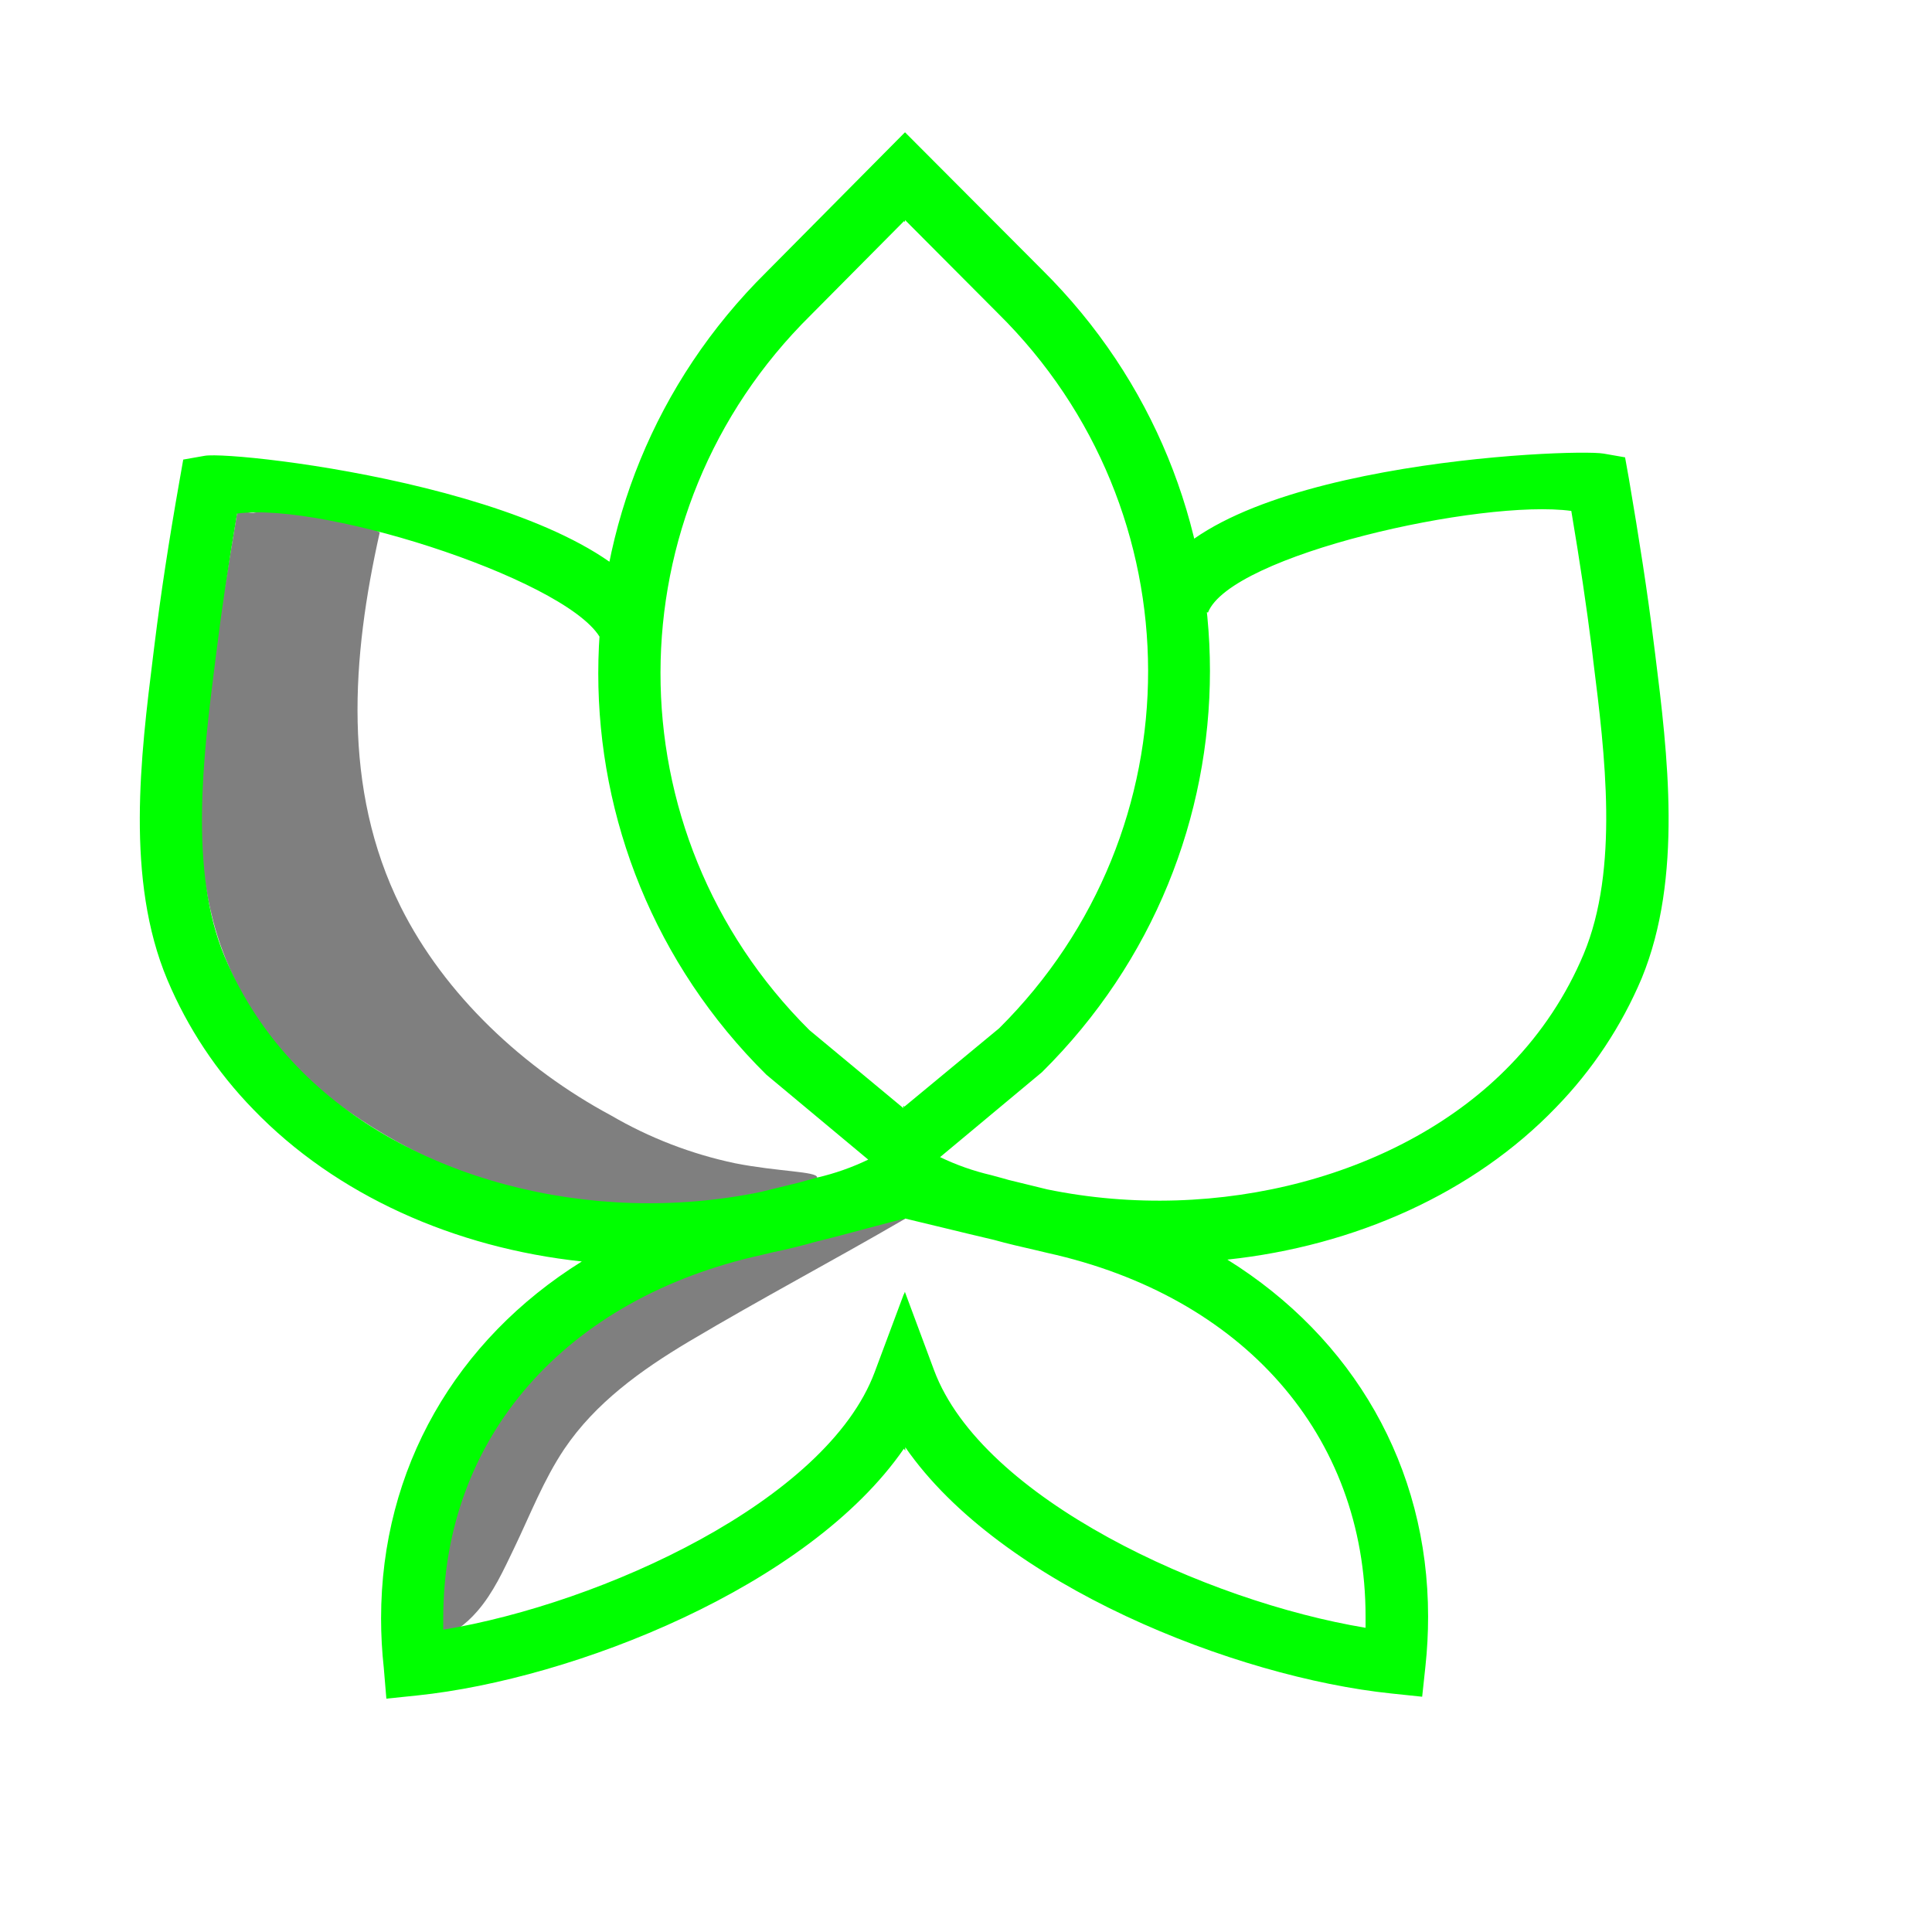
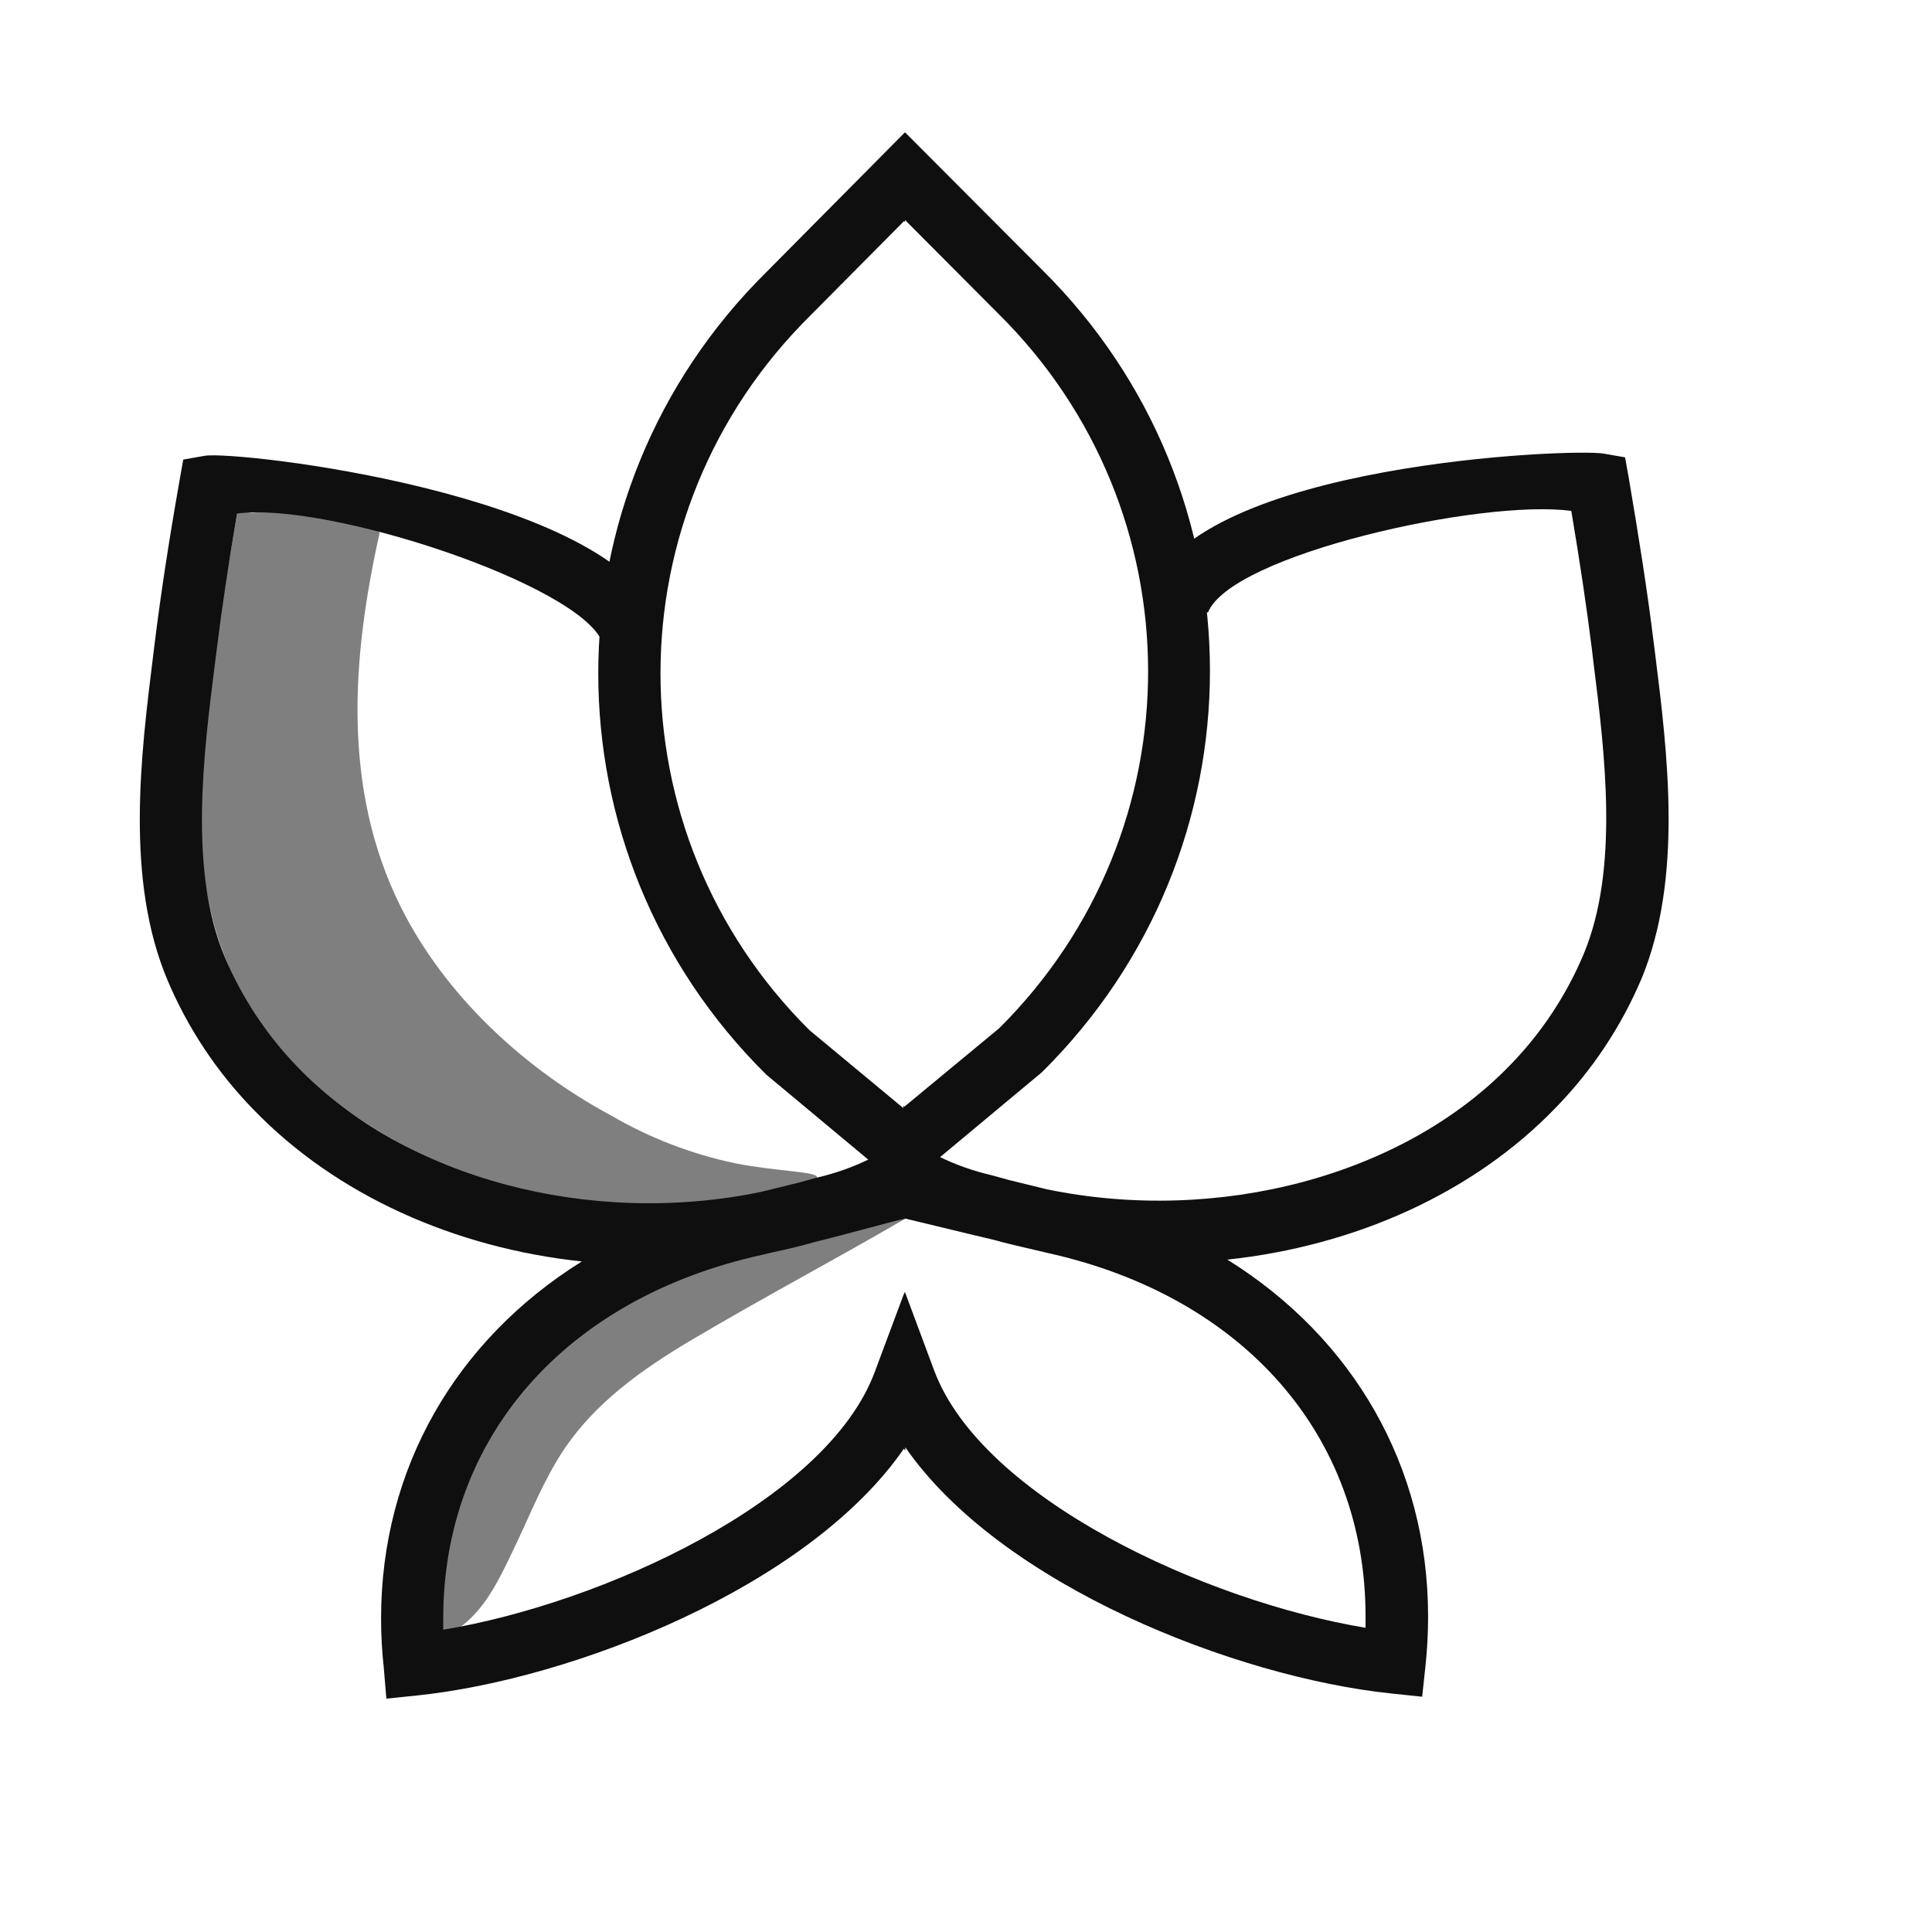
<svg xmlns="http://www.w3.org/2000/svg" width="512" height="512" viewBox="0 0 512 512" fill="none">
  <style>
    @media (prefers-color-scheme: dark) {
-     .a { fill: #ff0000}
+     .a { fill: #f0f0f0}
    }
  </style>
  <g transform="scale(10)">
    <path fill="#7F7F7F" d="M6.282 13.6C6.217 13.989 6.121 14.563 6.007 15.258C5.874 16.073 5.808 16.48 5.766 16.746C5.63 17.639 5.501 18.498 5.406 19.559C5.391 19.736 5.334 20.392 5.317 20.927C5.294 21.608 5.239 23.339 5.857 25.087C6.437 26.712 7.48 28.136 8.861 29.187C10.675 30.526 12.376 31.187 13.368 31.417C14.759 31.758 16.185 31.938 17.619 31.952C18.48 31.916 19.099 31.8 20.315 31.577C21.587 31.338 21.655 31.239 21.654 31.202C21.654 31.042 20.613 31.052 19.473 30.826C18.319 30.582 17.212 30.155 16.195 29.562C13.887 28.324 11.788 26.374 10.618 24.029C9.058 20.893 9.323 17.414 10.063 14.111C9.668 13.861 9.115 13.799 8.673 13.735C8.157 13.659 7.277 13.434 6.777 13.58C6.621 13.619 6.447 13.52 6.282 13.6Z" />
    <path fill="#7F7F7F" d="M12.647 42.701C12.493 42.88 12.317 43.04 12.124 43.176C11.655 43.502 11.623 43.008 11.621 42.746C11.598 42.402 11.745 41.933 11.769 41.589C11.959 40.19 12.528 38.134 14.128 36.39C15.679 34.702 17.541 34.038 19.505 33.329C20.819 32.855 22.178 32.516 23.561 32.318L24.004 32.289C22.006 33.45 20.23 34.381 18.242 35.561C16.987 36.311 15.777 37.179 14.953 38.402C14.405 39.22 14.052 40.141 13.625 41.028C13.345 41.61 13.072 42.214 12.647 42.701Z" />
-     <path class="a" fill="#00ff00" d="M43.863 17.327L43.821 16.997C43.662 15.707 43.442 14.298 43.167 12.683L43.066 12.12L42.498 12.021C41.667 11.877 31.792 12.282 30.472 15.641L32.012 16.234C32.613 14.701 39.267 13.216 41.641 13.54C41.868 14.883 42.046 16.082 42.185 17.189L42.224 17.52C42.532 19.974 42.913 23.027 41.967 25.288C41.511 26.374 40.854 27.367 40.031 28.215C37.187 31.168 32.278 32.451 27.753 31.52L27.042 31.346L26.735 31.271C26.682 31.256 26.629 31.243 26.576 31.226L26.267 31.142C25.799 31.033 25.345 30.873 24.913 30.665L27.613 28.414C33.549 22.541 33.549 13.02 27.613 7.146L23.984 3.506L23.938 3.551L20.309 7.212C14.37 13.084 14.37 22.608 20.309 28.48L23.009 30.731C22.577 30.939 22.122 31.099 21.654 31.207L21.345 31.292L21.185 31.337L20.878 31.412L20.169 31.586C15.643 32.524 10.736 31.233 7.89 28.281C7.067 27.433 6.411 26.44 5.954 25.355C5.006 23.093 5.385 20.04 5.696 17.586L5.738 17.256C5.874 16.149 6.054 14.951 6.282 13.61C8.654 13.283 15.362 15.485 15.963 17.02L17.503 16.429C16.183 13.06 6.257 11.935 5.425 12.079L4.856 12.179L4.757 12.741C4.473 14.349 4.259 15.755 4.099 17.048L4.058 17.378C3.73 20.023 3.318 23.311 4.437 25.97C4.974 27.243 5.745 28.406 6.712 29.399C8.904 31.674 12.048 33.07 15.419 33.43C12.09 35.506 10.099 38.909 10.099 42.889C10.099 43.327 10.123 43.766 10.171 44.202L10.239 45.016L11.06 44.931C15.19 44.5 21.426 42.054 23.953 38.393L23.991 38.444V38.353C26.517 42.007 32.744 44.449 36.87 44.879L37.689 44.965L37.776 44.153C37.823 43.717 37.846 43.279 37.846 42.84C37.846 38.858 35.857 35.456 32.526 33.381C35.899 33.021 39.043 31.625 41.233 29.35C42.2 28.357 42.971 27.194 43.508 25.922C44.602 23.258 44.193 19.97 43.863 17.327ZM21.451 27.3C16.176 22.058 16.19 13.581 21.481 8.356L23.957 5.86L23.984 5.884V5.83L26.449 8.305C31.74 13.531 31.754 22.008 26.479 27.25L23.967 29.328L23.938 29.305V29.365L21.451 27.3ZM36.189 42.838C36.189 42.938 36.189 43.039 36.189 43.138C31.978 42.441 26.026 39.725 24.754 36.313L23.98 34.234L23.955 34.304V34.287L23.18 36.363C21.908 39.775 15.958 42.493 11.746 43.189C11.746 43.09 11.746 42.99 11.746 42.889C11.746 38.095 14.981 34.403 20.194 33.255L20.499 33.182C20.87 33.106 21.24 33.015 21.608 32.91C22.427 32.712 23.595 32.377 23.993 32.294L24 32.285L23.997 32.295C24.412 32.391 25.533 32.67 26.341 32.858C26.709 32.961 27.076 33.045 27.448 33.13L27.755 33.203C32.953 34.351 36.189 38.042 36.189 42.838Z" />
+     <path class="a" fill="#0f0f0f" d="M43.863 17.327L43.821 16.997C43.662 15.707 43.442 14.298 43.167 12.683L43.066 12.12L42.498 12.021C41.667 11.877 31.792 12.282 30.472 15.641L32.012 16.234C32.613 14.701 39.267 13.216 41.641 13.54C41.868 14.883 42.046 16.082 42.185 17.189L42.224 17.52C42.532 19.974 42.913 23.027 41.967 25.288C41.511 26.374 40.854 27.367 40.031 28.215C37.187 31.168 32.278 32.451 27.753 31.52L27.042 31.346L26.735 31.271C26.682 31.256 26.629 31.243 26.576 31.226L26.267 31.142C25.799 31.033 25.345 30.873 24.913 30.665L27.613 28.414C33.549 22.541 33.549 13.02 27.613 7.146L23.984 3.506L23.938 3.551L20.309 7.212C14.37 13.084 14.37 22.608 20.309 28.48L23.009 30.731C22.577 30.939 22.122 31.099 21.654 31.207L21.345 31.292L21.185 31.337L20.878 31.412L20.169 31.586C15.643 32.524 10.736 31.233 7.89 28.281C7.067 27.433 6.411 26.44 5.954 25.355C5.006 23.093 5.385 20.04 5.696 17.586L5.738 17.256C5.874 16.149 6.054 14.951 6.282 13.61C8.654 13.283 15.362 15.485 15.963 17.02L17.503 16.429C16.183 13.06 6.257 11.935 5.425 12.079L4.856 12.179L4.757 12.741C4.473 14.349 4.259 15.755 4.099 17.048L4.058 17.378C3.73 20.023 3.318 23.311 4.437 25.97C4.974 27.243 5.745 28.406 6.712 29.399C8.904 31.674 12.048 33.07 15.419 33.43C12.09 35.506 10.099 38.909 10.099 42.889C10.099 43.327 10.123 43.766 10.171 44.202L10.239 45.016L11.06 44.931C15.19 44.5 21.426 42.054 23.953 38.393L23.991 38.444V38.353C26.517 42.007 32.744 44.449 36.87 44.879L37.689 44.965L37.776 44.153C37.823 43.717 37.846 43.279 37.846 42.84C37.846 38.858 35.857 35.456 32.526 33.381C35.899 33.021 39.043 31.625 41.233 29.35C42.2 28.357 42.971 27.194 43.508 25.922C44.602 23.258 44.193 19.97 43.863 17.327ZM21.451 27.3C16.176 22.058 16.19 13.581 21.481 8.356L23.957 5.86L23.984 5.884V5.83L26.449 8.305C31.74 13.531 31.754 22.008 26.479 27.25L23.967 29.328L23.938 29.305V29.365L21.451 27.3ZM36.189 42.838C36.189 42.938 36.189 43.039 36.189 43.138C31.978 42.441 26.026 39.725 24.754 36.313L23.98 34.234L23.955 34.304V34.287L23.18 36.363C21.908 39.775 15.958 42.493 11.746 43.189C11.746 43.09 11.746 42.99 11.746 42.889C11.746 38.095 14.981 34.403 20.194 33.255L20.499 33.182C20.87 33.106 21.24 33.015 21.608 32.91C22.427 32.712 23.595 32.377 23.993 32.294L24 32.285L23.997 32.295C24.412 32.391 25.533 32.67 26.341 32.858C26.709 32.961 27.076 33.045 27.448 33.13L27.755 33.203C32.953 34.351 36.189 38.042 36.189 42.838Z" />
  </g>
</svg>
